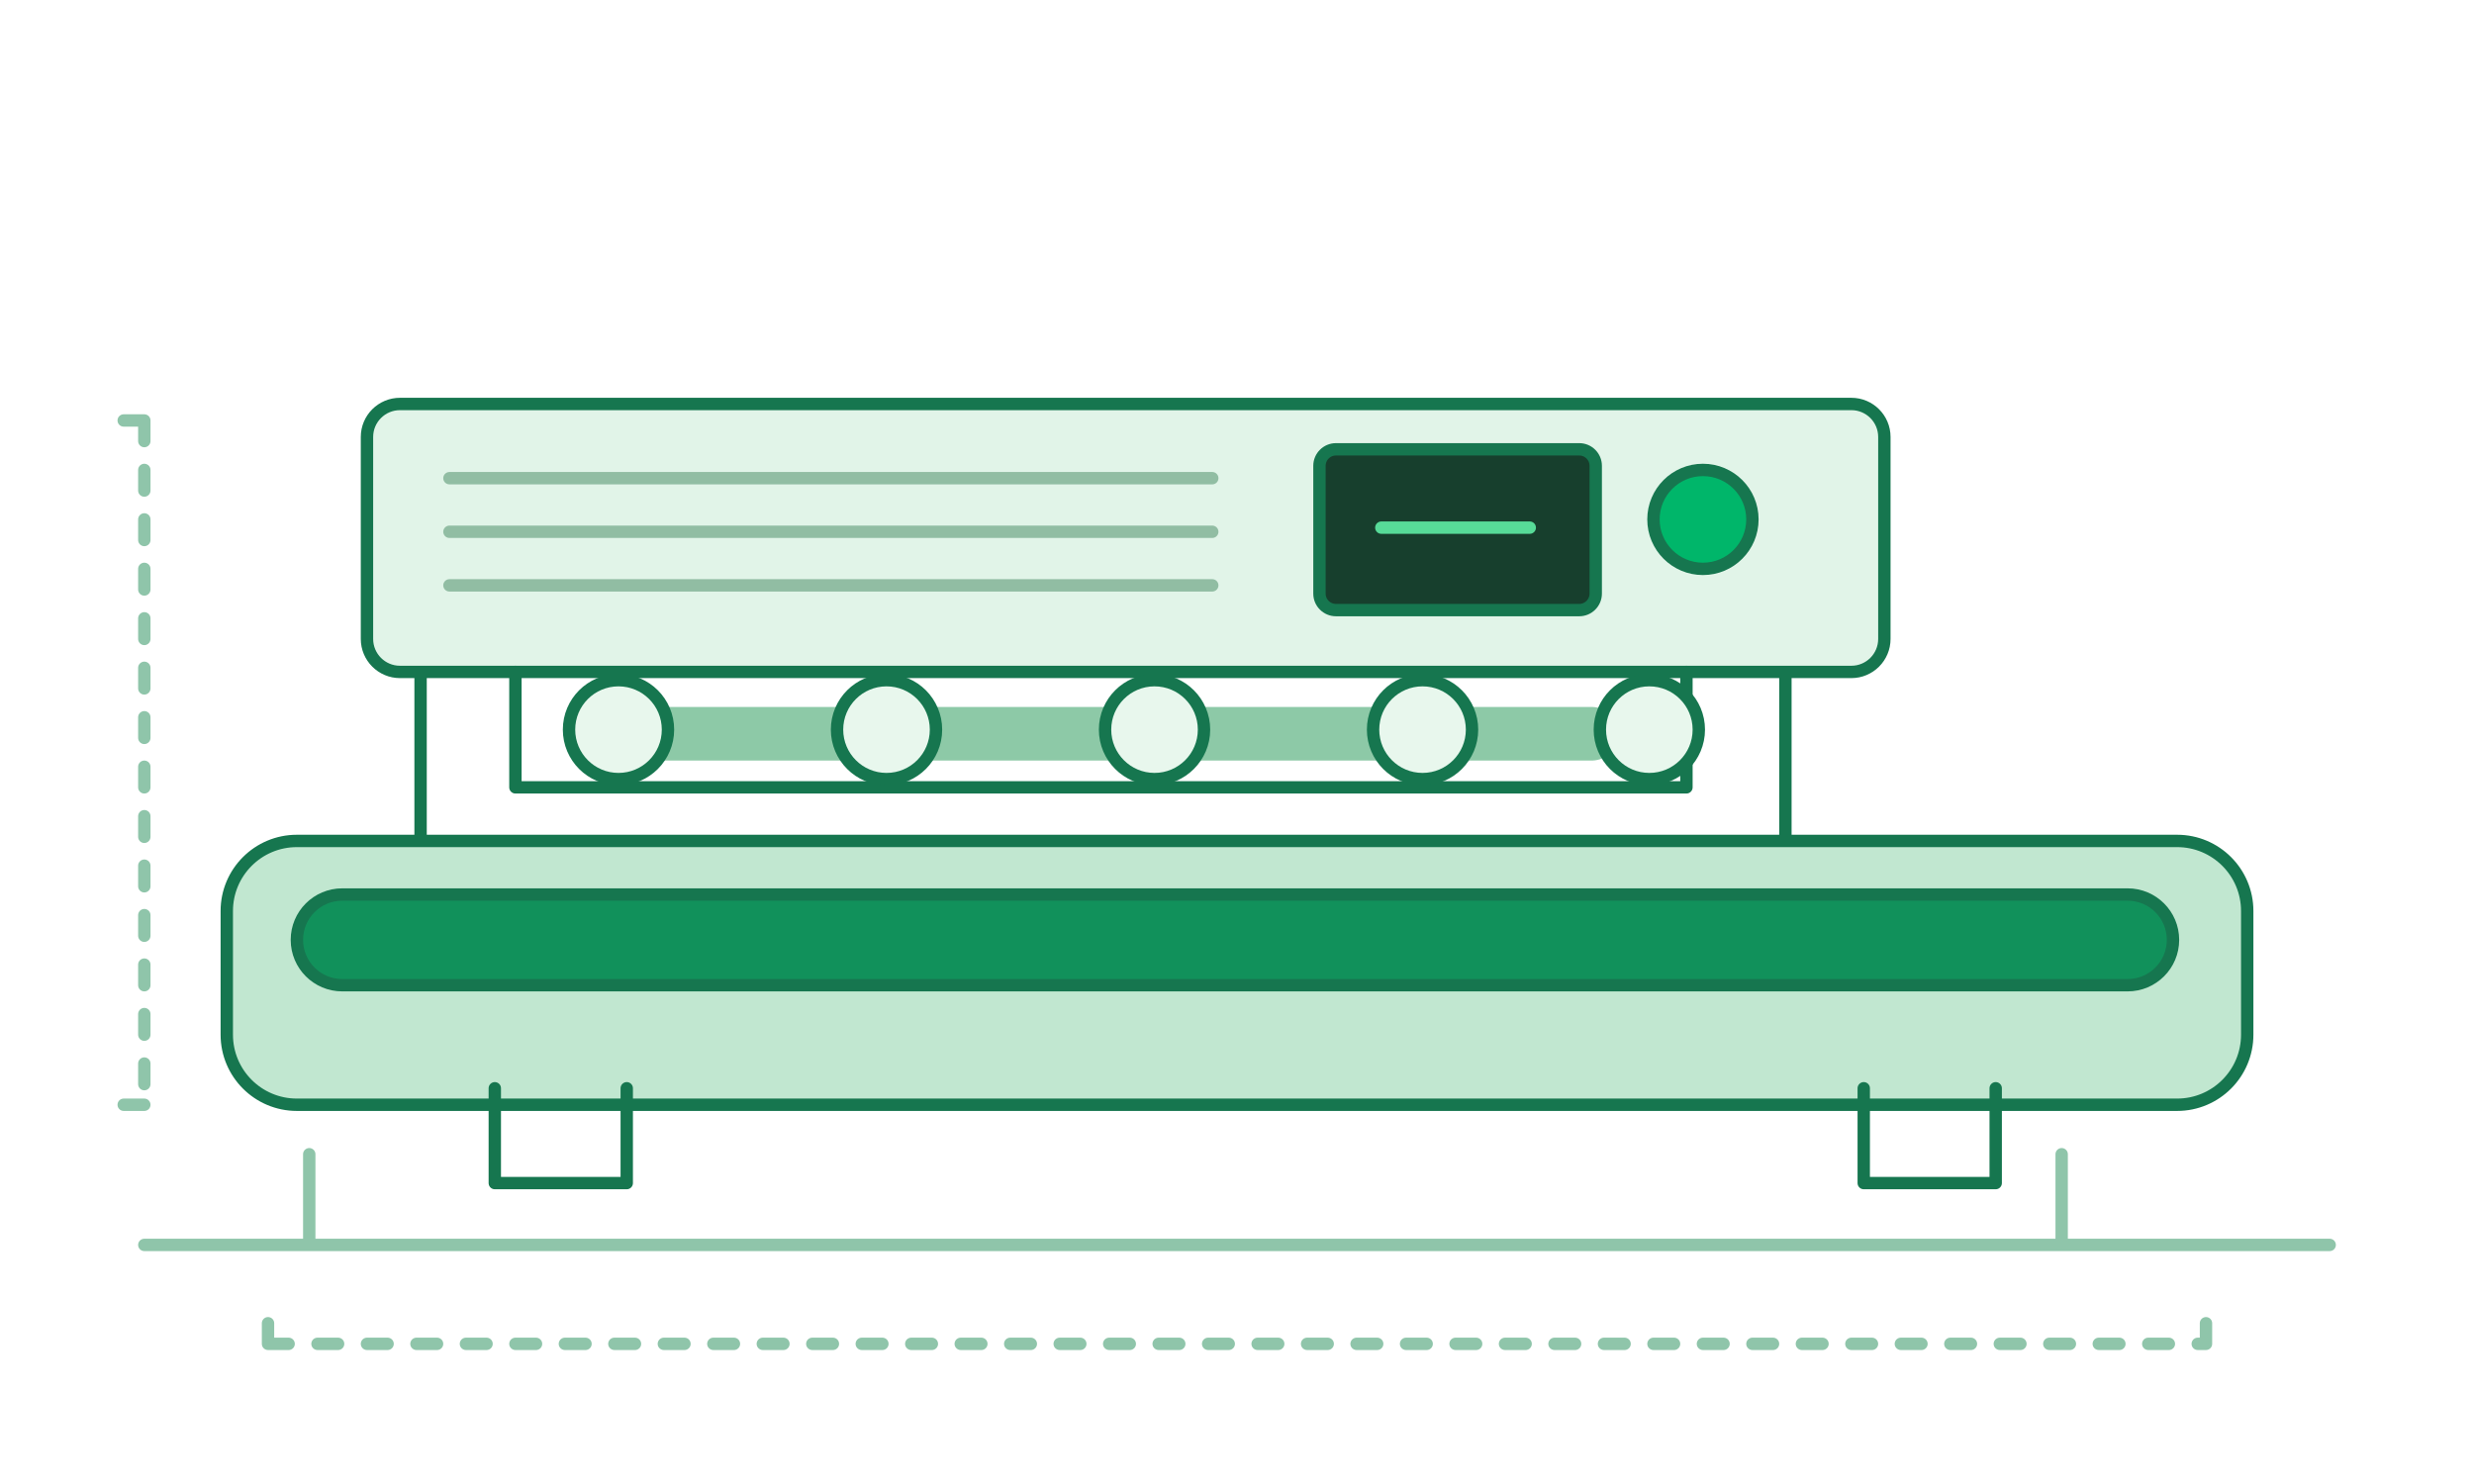
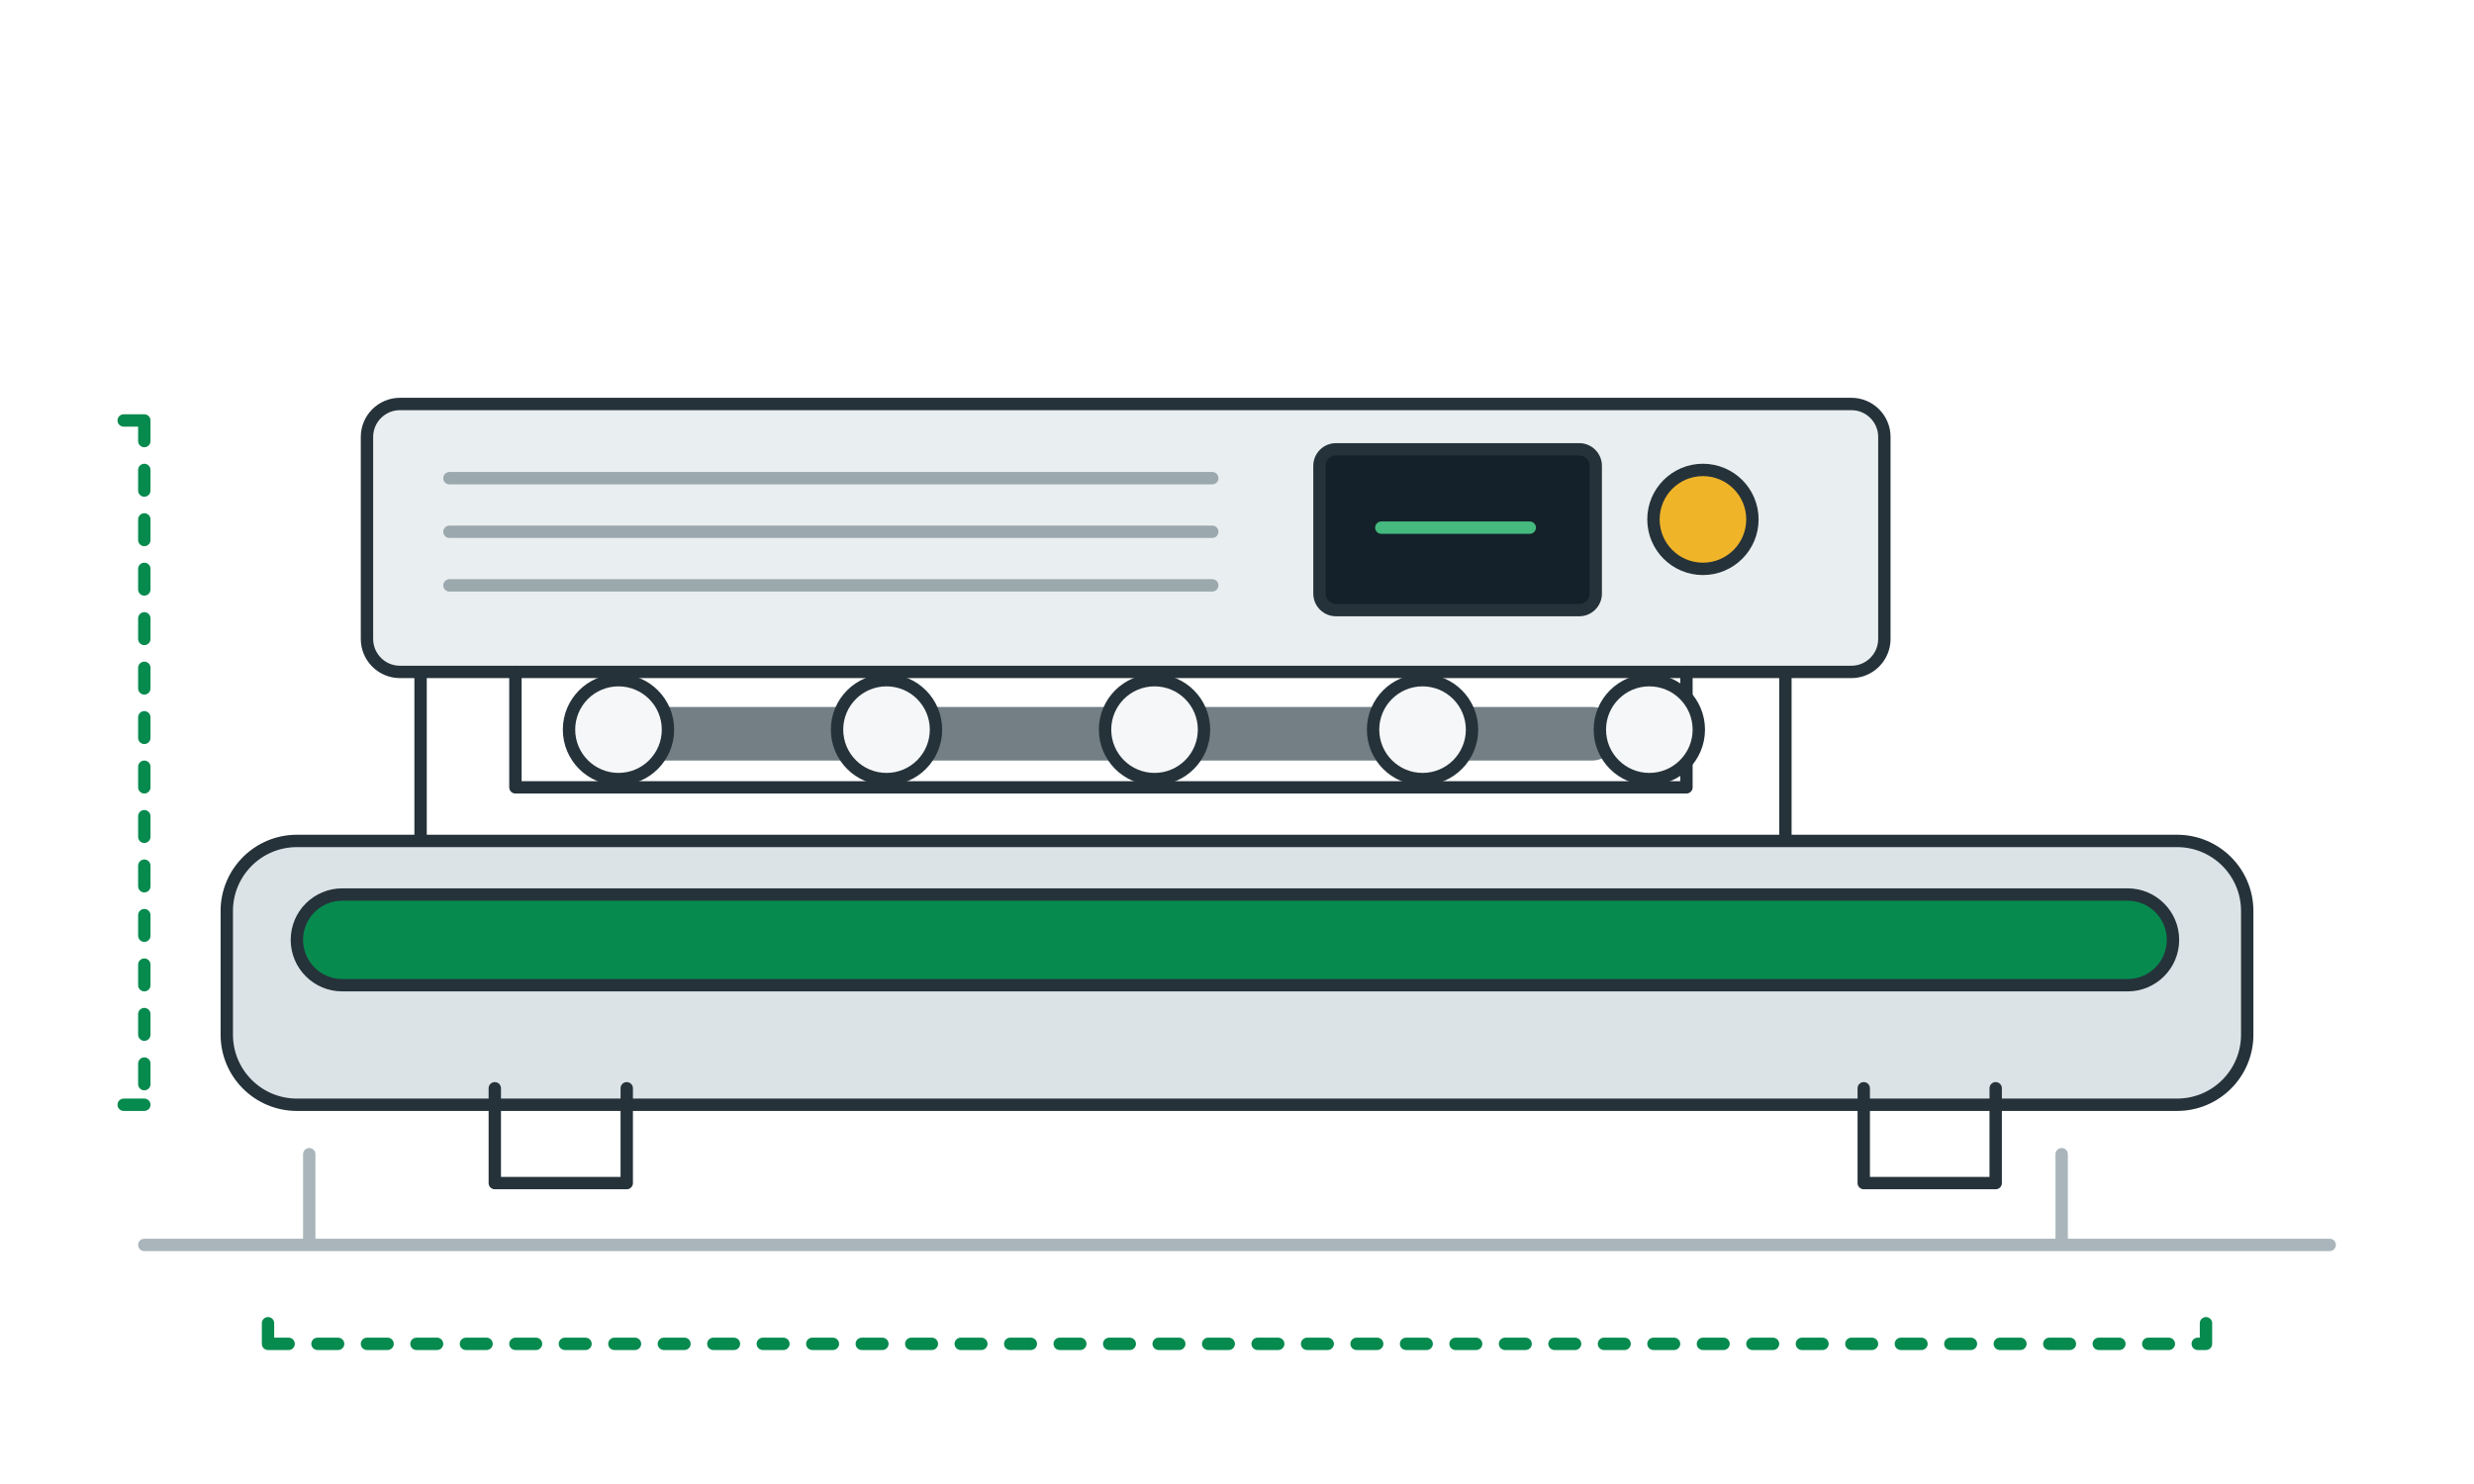
<svg xmlns="http://www.w3.org/2000/svg" viewBox="0 0 600 360" fill="none">
-   <g stroke="#16764f" stroke-width="3" stroke-linecap="round" stroke-linejoin="round">
-     <path d="M35 302h530M75 280v22m425-22v22" stroke="#8fc5aa" />
-     <rect x="55" y="204" width="490" height="64" rx="17" fill="#c1e7d0" />
-     <rect x="72" y="217" width="455" height="22" rx="11" fill="#11915b" />
+   <g stroke="#25323A" stroke-width="3" stroke-linecap="round" stroke-linejoin="round">
+     <path d="M35 302h530M75 280v22m425-22v22" stroke="#A9B5BA" />
+     <rect x="55" y="204" width="490" height="64" rx="17" fill="#DCE3E6" />
+     <rect x="72" y="217" width="455" height="22" rx="11" fill="#068A4E" />
    <path d="M102 203v-42h331v42M120 264v23h32v-23m300 0v23h32v-23" />
-     <rect x="89" y="98" width="368" height="65" rx="8" fill="#e1f4e8" />
-     <path d="M109 116h185m-185 13h185m-185 13h185" stroke="#91bda3" />
-     <rect x="320" y="109" width="67" height="39" rx="4" fill="#173f2d" />
-     <path d="M335 128h36" stroke="#57db98" />
-     <circle cx="413" cy="126" r="12" fill="#00b66a" />
+     <rect x="89" y="98" width="368" height="65" rx="8" fill="#E9EEF0" />
+     <path d="M109 116h185m-185 13h185m-185 13h185" stroke="#9BA8AD" />
+     <rect x="320" y="109" width="67" height="39" rx="4" fill="#14212A" />
+     <path d="M335 128h36" stroke="#45B97E" />
+     <circle cx="413" cy="126" r="12" fill="#F0B429" />
    <path d="M125 163v28h284v-28" />
-     <path d="M144 178h242" stroke-width="13" stroke="#8dc9a7" />
-     <g fill="#e8f7ed">
+     <path d="M144 178h242" stroke-width="13" stroke="#737F84" />
+     <g fill="#F5F7F8">
      <circle cx="150" cy="177" r="12" />
      <circle cx="215" cy="177" r="12" />
      <circle cx="280" cy="177" r="12" />
      <circle cx="345" cy="177" r="12" />
      <circle cx="400" cy="177" r="12" />
    </g>
-     <path d="M65 326h470M65 321v10m470-10v10M35 102v166m-5-166h10m-10 166h10" stroke="#8fc5aa" stroke-dasharray="5 7" />
+     <path d="M65 326h470M65 321v10m470-10v10M35 102v166m-5-166h10m-10 166h10" stroke="#068A4E" stroke-dasharray="5 7" />
  </g>
</svg>
